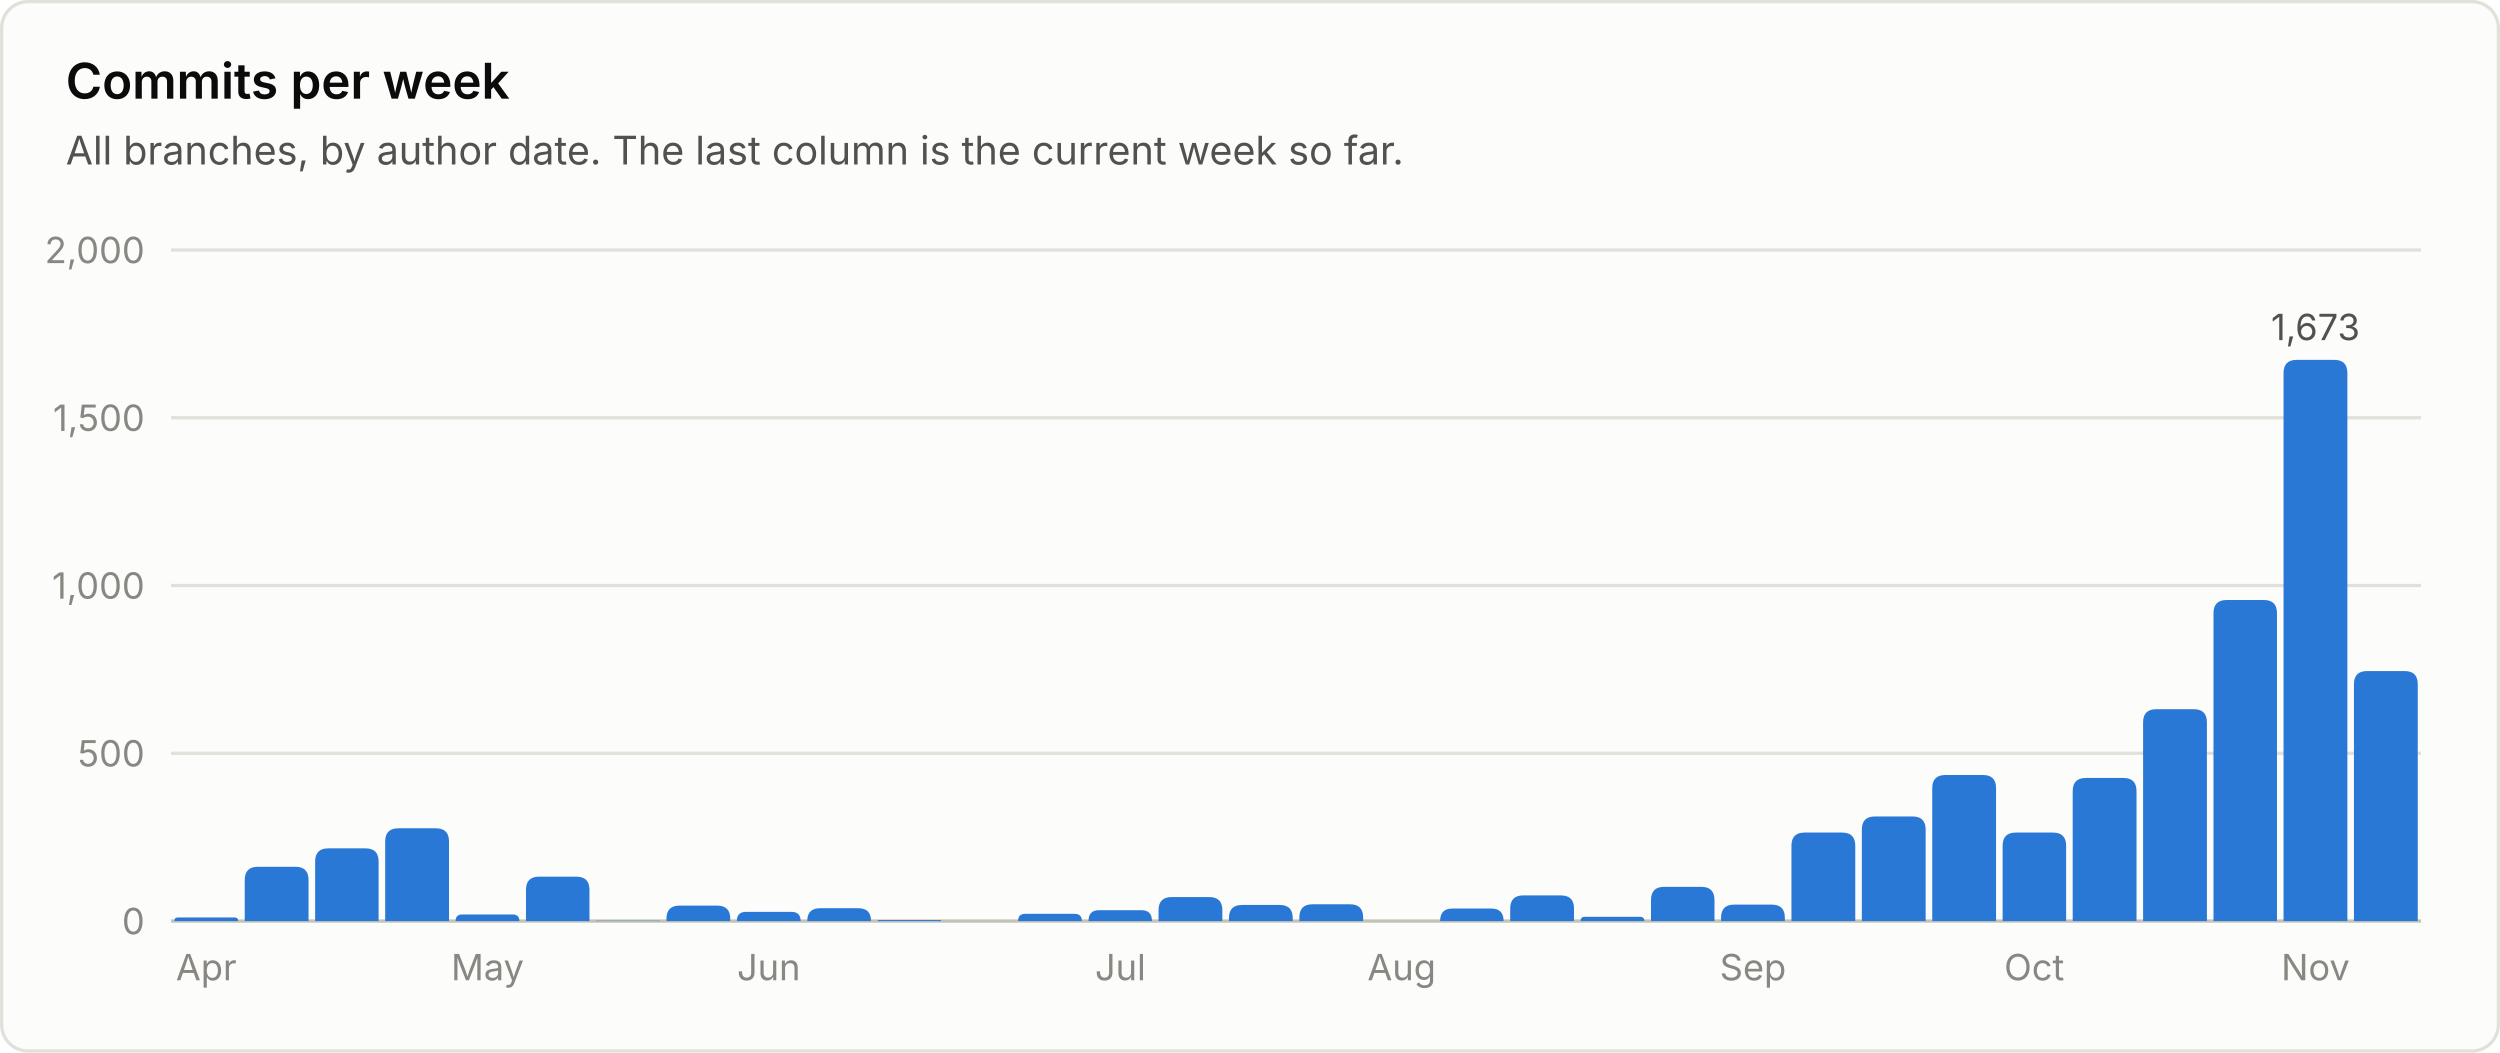
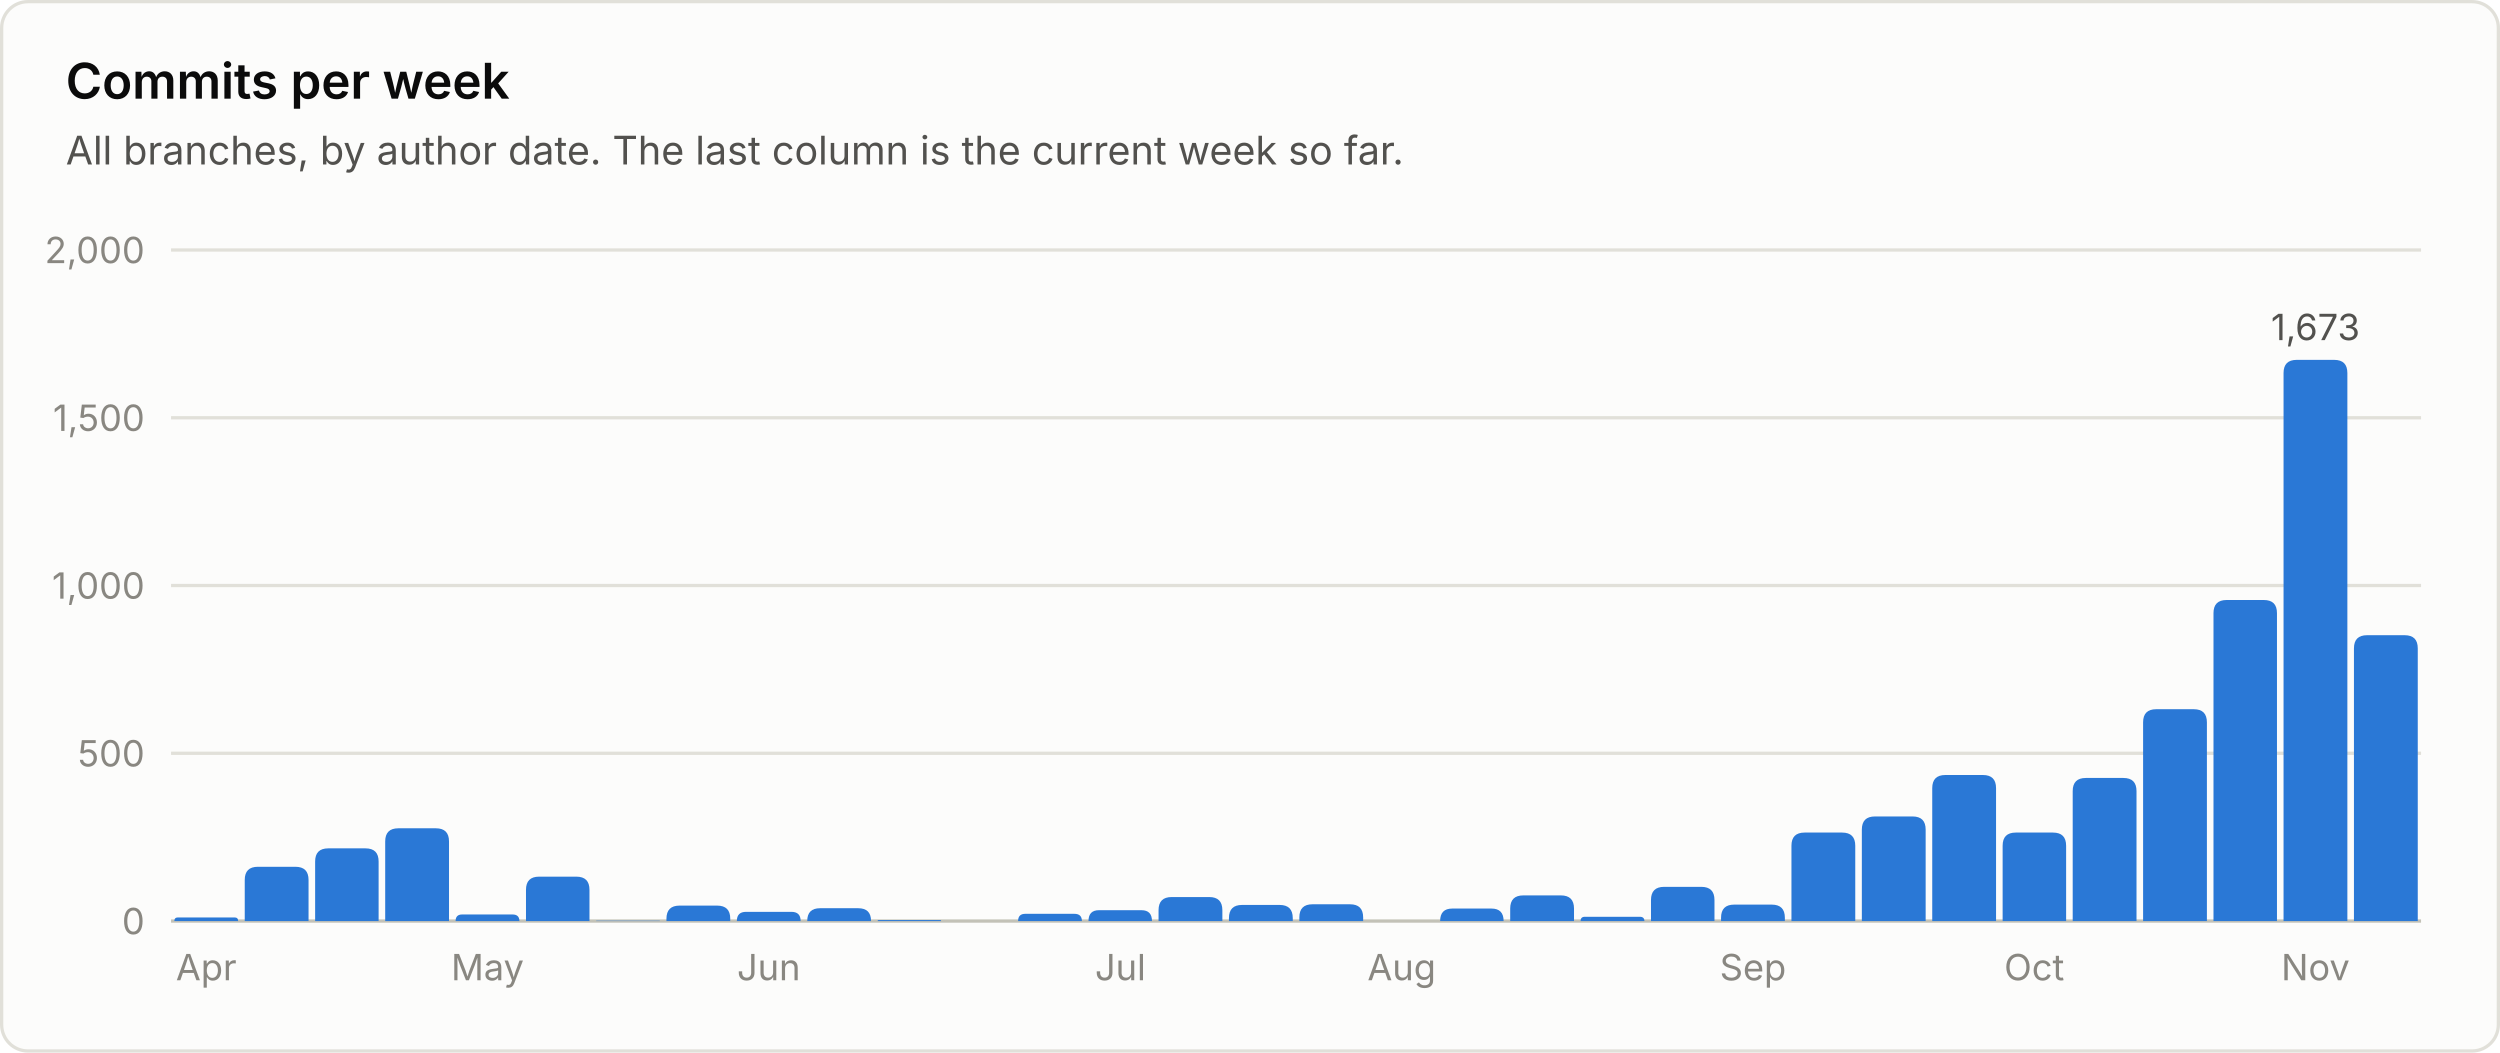
<svg xmlns="http://www.w3.org/2000/svg" viewBox="0 0 760 320" width="760" height="320" role="img" font-family="system-ui, -apple-system, 'Segoe UI', sans-serif">
  <rect x="0.5" y="0.5" width="759" height="319" rx="8" fill="#fcfcfb" stroke="#e1e0d9" />
  <text x="20.0" y="30.0" fill="#0b0b0b" font-size="15" font-weight="600" text-anchor="start">Commits per week</text>
  <text x="20.0" y="50.0" fill="#52514e" font-size="12" font-weight="400" text-anchor="start">All branches, by author date. The last column is the current week so far.</text>
  <line x1="52" y1="280.0" x2="736" y2="280.0" stroke="#c3c2b7" stroke-width="1" />
  <text x="44.0" y="284.0" fill="#898781" font-size="11" font-weight="400" text-anchor="end">0</text>
  <line x1="52" y1="229.0" x2="736" y2="229.0" stroke="#e1e0d9" stroke-width="1" />
  <text x="44.0" y="233.0" fill="#898781" font-size="11" font-weight="400" text-anchor="end">500</text>
  <line x1="52" y1="178.0" x2="736" y2="178.0" stroke="#e1e0d9" stroke-width="1" />
  <text x="44.0" y="182.0" fill="#898781" font-size="11" font-weight="400" text-anchor="end">1,000</text>
  <line x1="52" y1="127.0" x2="736" y2="127.0" stroke="#e1e0d9" stroke-width="1" />
  <text x="44.0" y="131.0" fill="#898781" font-size="11" font-weight="400" text-anchor="end">1,500</text>
  <line x1="52" y1="76.0" x2="736" y2="76.0" stroke="#e1e0d9" stroke-width="1" />
  <text x="44.0" y="80.0" fill="#898781" font-size="11" font-weight="400" text-anchor="end">2,000</text>
  <path d="M53.0 280.0 V280.0 Q53.0 278.9 54.1 278.9 H71.3 Q72.4 278.9 72.4 280.0 V280.0 Z" fill="#2a78d6" />
  <text x="62.7" y="298.0" fill="#898781" font-size="11" font-weight="400" text-anchor="middle">Apr</text>
  <path d="M74.4 280.0 V267.5 Q74.4 263.5 78.4 263.5 H89.8 Q93.8 263.5 93.8 267.5 V280.0 Z" fill="#2a78d6" />
  <path d="M95.8 280.0 V261.9 Q95.8 257.9 99.8 257.9 H111.1 Q115.1 257.9 115.1 261.9 V280.0 Z" fill="#2a78d6" />
  <path d="M117.1 280.0 V255.8 Q117.1 251.8 121.1 251.8 H132.5 Q136.5 251.8 136.5 255.8 V280.0 Z" fill="#2a78d6" />
  <path d="M138.5 280.0 V280.0 Q138.5 278.0 140.5 278.0 H155.8 Q157.9 278.0 157.9 280.0 V280.0 Z" fill="#2a78d6" />
  <text x="148.2" y="298.0" fill="#898781" font-size="11" font-weight="400" text-anchor="middle">May</text>
  <path d="M159.9 280.0 V270.5 Q159.9 266.5 163.9 266.5 H175.2 Q179.2 266.5 179.2 270.5 V280.0 Z" fill="#2a78d6" />
  <path d="M181.2 280.0 V280.0 Q181.2 279.9 181.4 279.9 H200.5 Q200.6 279.9 200.6 280.0 V280.0 Z" fill="#2a78d6" />
  <path d="M202.6 280.0 V279.3 Q202.6 275.3 206.6 275.3 H218.0 Q222.0 275.3 222.0 279.3 V280.0 Z" fill="#2a78d6" />
  <path d="M224.0 280.0 V280.0 Q224.0 277.2 226.8 277.2 H240.6 Q243.4 277.2 243.4 280.0 V280.0 Z" fill="#2a78d6" />
  <text x="233.7" y="298.0" fill="#898781" font-size="11" font-weight="400" text-anchor="middle">Jun</text>
  <path d="M245.4 280.0 V280.0 Q245.4 276.1 249.3 276.1 H260.9 Q264.8 276.1 264.8 280.0 V280.0 Z" fill="#2a78d6" />
  <path d="M266.8 280.0 V280.0 Q266.8 279.7 267.1 279.7 H285.8 Q286.1 279.7 286.1 280.0 V280.0 Z" fill="#2a78d6" />
  <path d="M309.5 280.0 V280.0 Q309.5 277.8 311.7 277.8 H326.6 Q328.9 277.8 328.9 280.0 V280.0 Z" fill="#2a78d6" />
  <path d="M330.9 280.0 V280.0 Q330.9 276.7 334.1 276.7 H347.0 Q350.2 276.7 350.2 280.0 V280.0 Z" fill="#2a78d6" />
  <text x="340.6" y="298.0" fill="#898781" font-size="11" font-weight="400" text-anchor="middle">Jul</text>
  <path d="M352.2 280.0 V276.7 Q352.2 272.7 356.2 272.7 H367.6 Q371.6 272.7 371.6 276.7 V280.0 Z" fill="#2a78d6" />
  <path d="M373.6 280.0 V279.1 Q373.6 275.1 377.6 275.1 H389.0 Q393.0 275.1 393.0 279.1 V280.0 Z" fill="#2a78d6" />
  <path d="M395.0 280.0 V278.9 Q395.0 274.9 399.0 274.9 H410.4 Q414.4 274.9 414.4 278.9 V280.0 Z" fill="#2a78d6" />
  <text x="426.1" y="298.0" fill="#898781" font-size="11" font-weight="400" text-anchor="middle">Aug</text>
  <path d="M437.8 280.0 V280.0 Q437.8 276.2 441.5 276.2 H453.4 Q457.1 276.2 457.1 280.0 V280.0 Z" fill="#2a78d6" />
  <path d="M459.1 280.0 V276.2 Q459.1 272.2 463.1 272.2 H474.5 Q478.5 272.2 478.5 276.2 V280.0 Z" fill="#2a78d6" />
  <path d="M480.5 280.0 V280.0 Q480.5 278.7 481.8 278.7 H498.5 Q499.9 278.7 499.9 280.0 V280.0 Z" fill="#2a78d6" />
  <path d="M501.9 280.0 V273.6 Q501.9 269.6 505.9 269.6 H517.2 Q521.2 269.6 521.2 273.6 V280.0 Z" fill="#2a78d6" />
  <path d="M523.2 280.0 V279.0 Q523.2 275.0 527.2 275.0 H538.6 Q542.6 275.0 542.6 279.0 V280.0 Z" fill="#2a78d6" />
  <text x="532.9" y="298.0" fill="#898781" font-size="11" font-weight="400" text-anchor="middle">Sep</text>
  <path d="M544.6 280.0 V257.1 Q544.6 253.1 548.6 253.1 H560.0 Q564.0 253.1 564.0 257.1 V280.0 Z" fill="#2a78d6" />
  <path d="M566.0 280.0 V252.2 Q566.0 248.2 570.0 248.2 H581.4 Q585.4 248.2 585.4 252.2 V280.0 Z" fill="#2a78d6" />
  <path d="M587.4 280.0 V239.6 Q587.4 235.6 591.4 235.6 H602.8 Q606.8 235.6 606.8 239.6 V280.0 Z" fill="#2a78d6" />
  <path d="M608.8 280.0 V257.1 Q608.8 253.1 612.8 253.1 H624.1 Q628.1 253.1 628.1 257.1 V280.0 Z" fill="#2a78d6" />
  <text x="618.4" y="298.0" fill="#898781" font-size="11" font-weight="400" text-anchor="middle">Oct</text>
  <path d="M630.1 280.0 V240.5 Q630.1 236.5 634.1 236.5 H645.5 Q649.5 236.5 649.5 240.5 V280.0 Z" fill="#2a78d6" />
  <path d="M651.5 280.0 V219.6 Q651.5 215.6 655.5 215.6 H666.9 Q670.9 215.6 670.9 219.6 V280.0 Z" fill="#2a78d6" />
  <path d="M672.9 280.0 V186.4 Q672.9 182.4 676.9 182.4 H688.2 Q692.2 182.4 692.2 186.4 V280.0 Z" fill="#2a78d6" />
  <path d="M694.2 280.0 V113.4 Q694.2 109.4 698.2 109.4 H709.6 Q713.6 109.4 713.6 113.4 V280.0 Z" fill="#2a78d6" />
  <text x="703.9" y="103.4" fill="#52514e" font-size="11" font-weight="400" text-anchor="middle">1,673</text>
  <text x="703.9" y="298.0" fill="#898781" font-size="11" font-weight="400" text-anchor="middle">Nov</text>
-   <path d="M715.6 280.0 V208.0 Q715.6 204.0 719.6 204.0 H731.0 Q735.0 204.0 735.0 208.0 V280.0 Z" fill="#2a78d6" />
+   <path d="M715.6 280.0 V197.1 Q715.6 193.1 719.6 193.1 H731.0 Q735.0 193.1 735.0 197.1 V280.0 Z" fill="#2a78d6" />
</svg>
